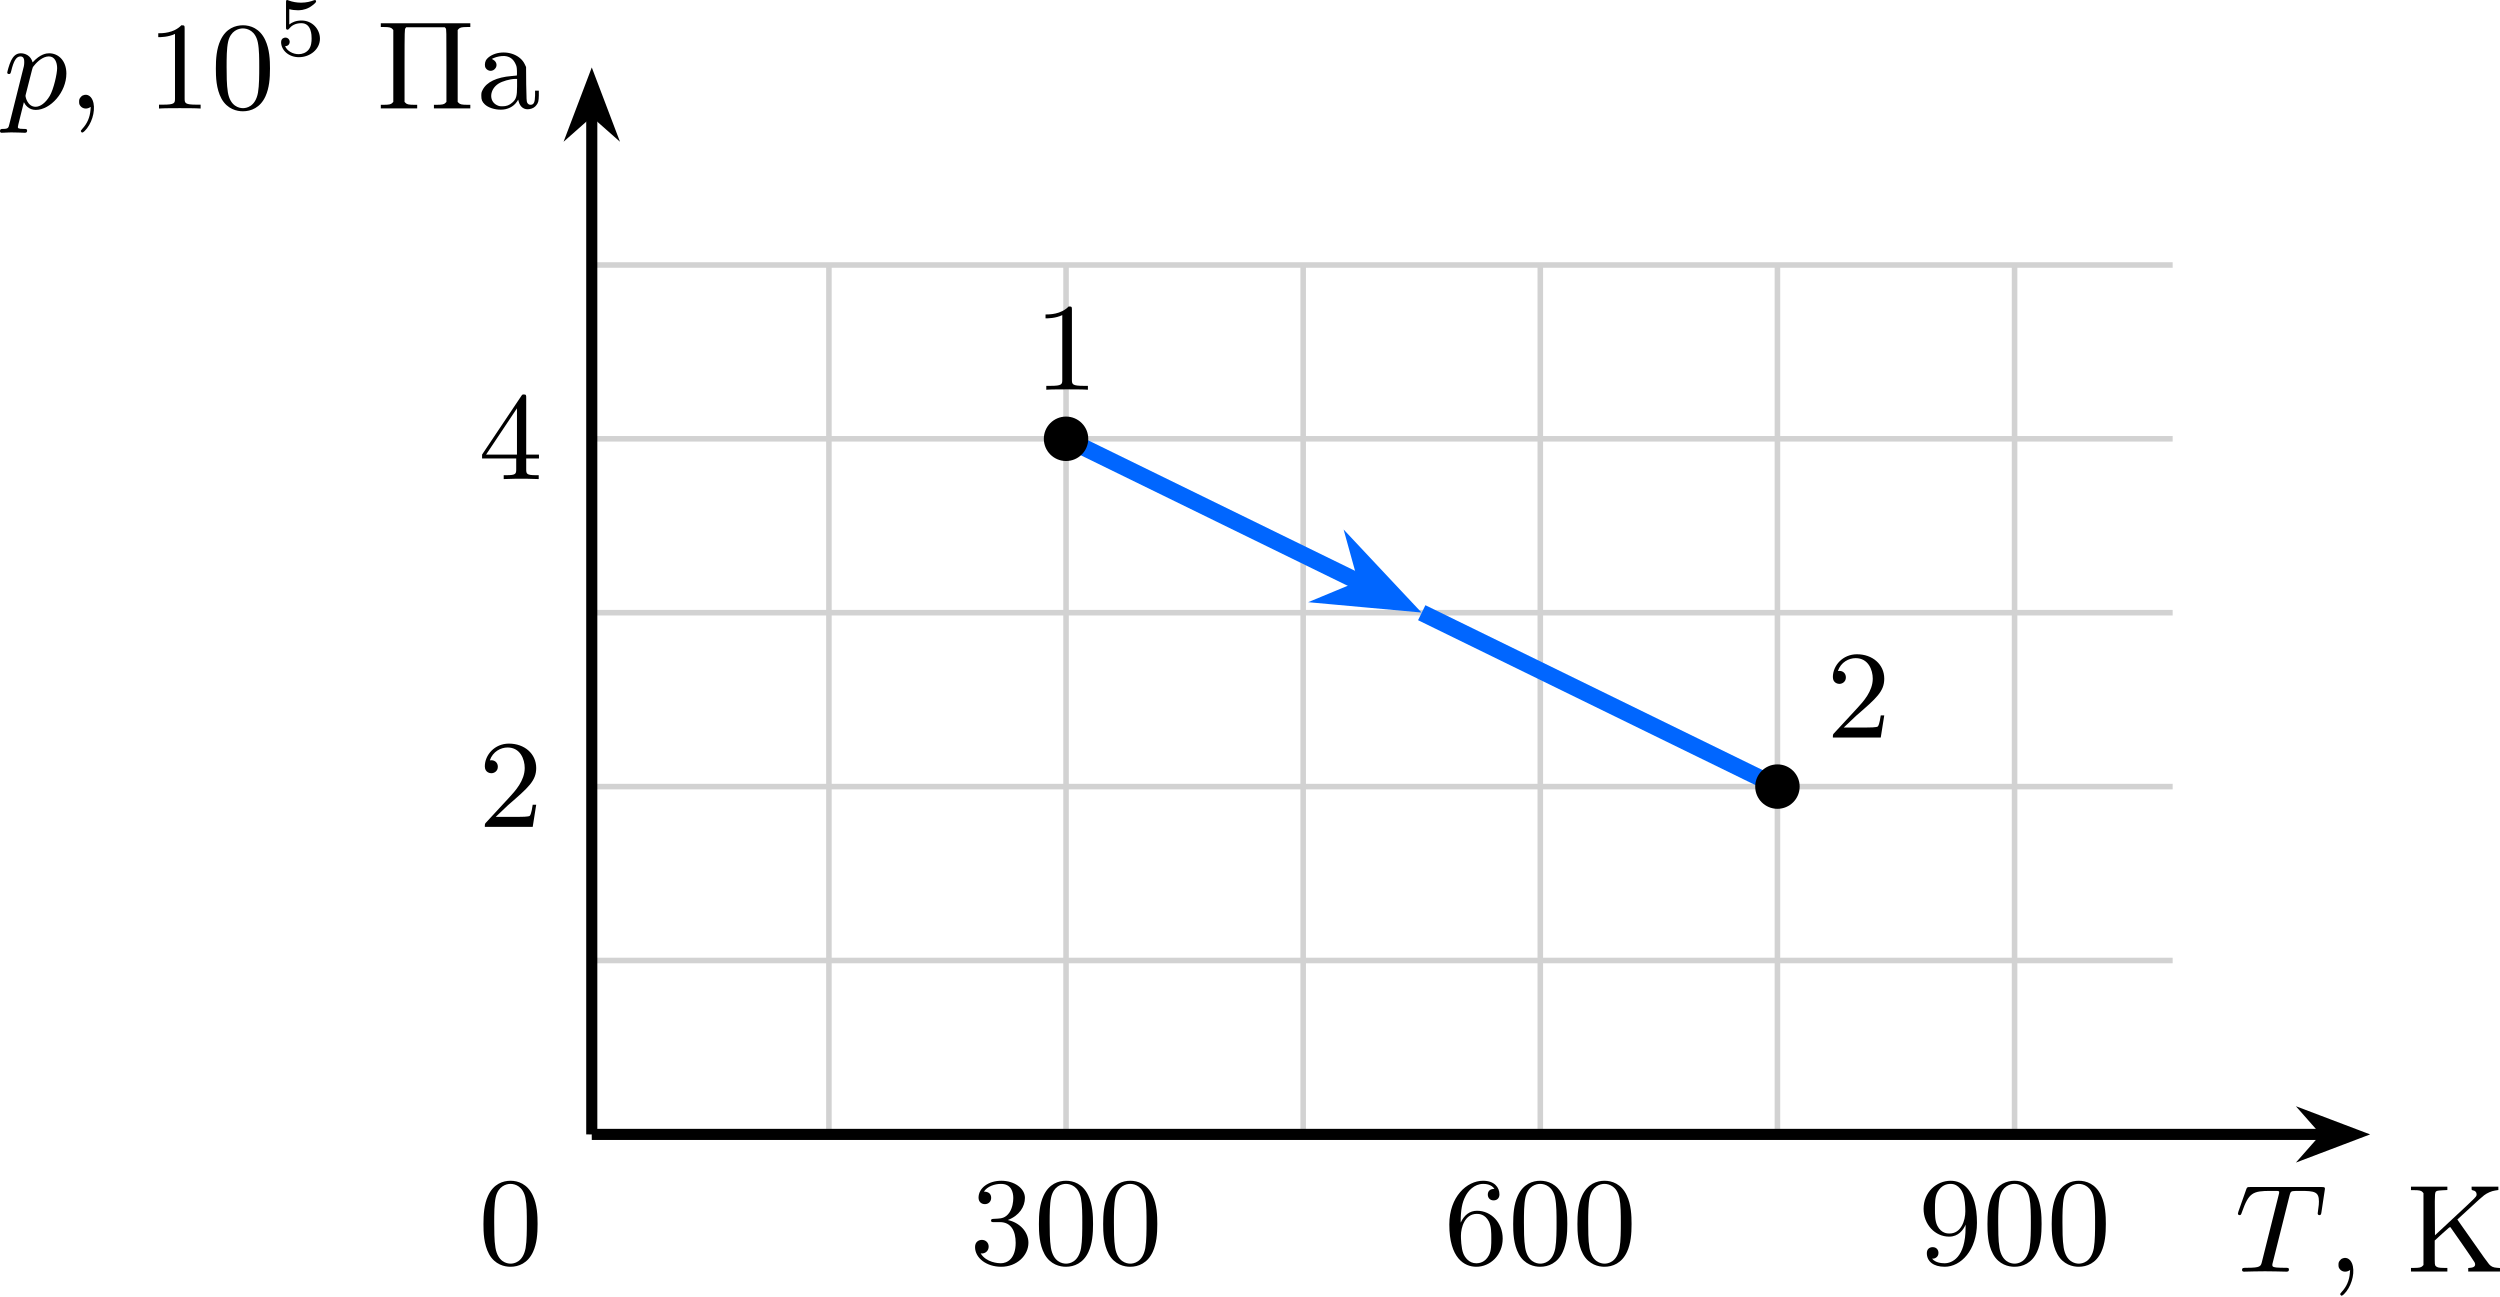
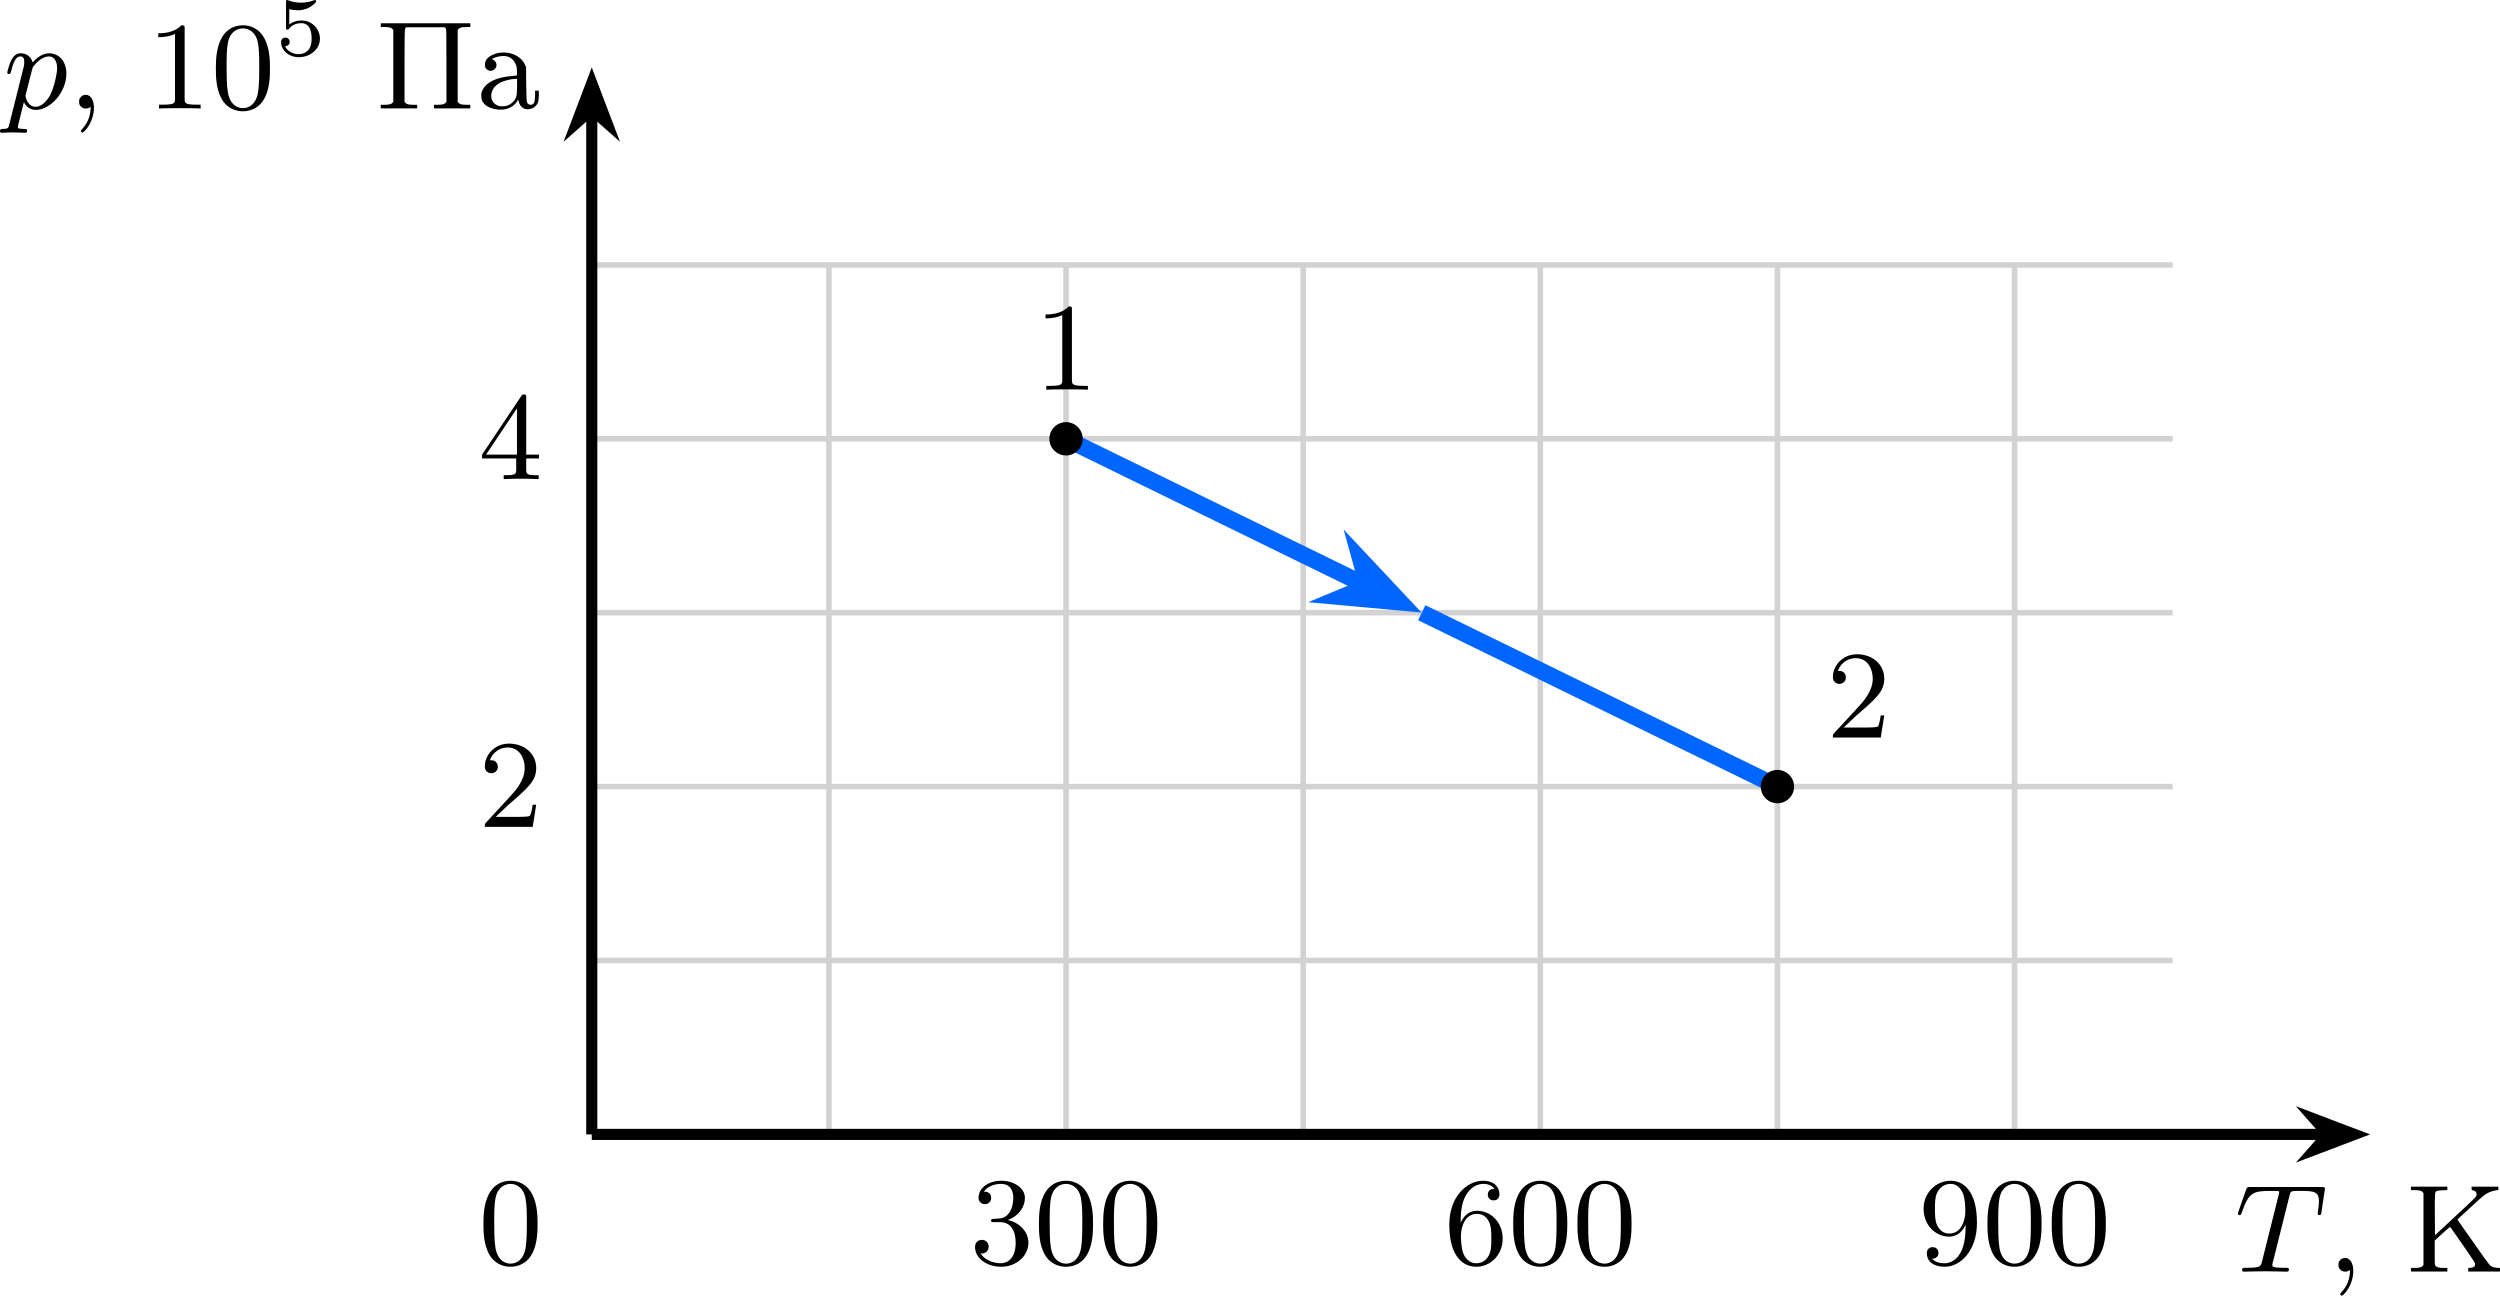
<svg xmlns="http://www.w3.org/2000/svg" xmlns:xlink="http://www.w3.org/1999/xlink" version="1.1" width="233.1pt" height="120.853pt" viewBox="-66.948 -66.812 179.308 92.964">
  <defs>
    <path id="g1-53" d="M1.016-3.318C1.213-3.264 1.423-3.24 1.626-3.24C1.757-3.24 2.092-3.24 2.469-3.449C2.57-3.509 2.941-3.754 2.941-3.879C2.941-3.957 2.881-3.975 2.857-3.975C2.839-3.975 2.833-3.975 2.768-3.951C2.552-3.867 2.248-3.784 1.859-3.784C1.566-3.784 1.243-3.838 .974-3.939C.915-3.963 .891-3.975 .867-3.975C.783-3.975 .783-3.909 .783-3.814V-2.02C.783-1.919 .783-1.847 .891-1.847C.944-1.847 .962-1.871 1.004-1.919C1.154-2.11 1.417-2.313 1.883-2.313C2.618-2.313 2.618-1.417 2.618-1.225C2.618-.992 2.6-.658 2.403-.412C2.218-.185 1.943-.09 1.686-.09C1.273-.09 .861-.317 .717-.664C1.01-.669 1.046-.903 1.046-.974C1.046-1.136 .921-1.279 .735-1.279C.681-1.279 .43-1.249 .43-.95C.43-.4 .95 .126 1.704 .126C2.523 .126 3.216-.454 3.216-1.201C3.216-1.883 2.666-2.505 1.895-2.505C1.506-2.505 1.207-2.379 1.016-2.218V-3.318Z" />
    <path id="g2-48" d="M4.241-2.869C4.241-3.47 4.214-4.241 3.9-4.914C3.506-5.756 2.824-5.972 2.304-5.972C1.766-5.972 1.085-5.756 .69-4.896C.403-4.277 .359-3.551 .359-2.869C.359-2.286 .377-1.417 .762-.708C1.184 .054 1.883 .197 2.295 .197C2.878 .197 3.542-.054 3.918-.879C4.187-1.479 4.241-2.152 4.241-2.869ZM2.304-.027C2.035-.027 1.39-.152 1.219-1.166C1.13-1.695 1.13-2.466 1.13-2.977C1.13-3.587 1.13-4.295 1.237-4.788C1.417-5.586 1.991-5.747 2.295-5.747C2.636-5.747 3.201-5.568 3.371-4.734C3.47-4.241 3.47-3.542 3.47-2.977C3.47-2.421 3.47-1.668 3.38-1.139C3.192-.117 2.529-.027 2.304-.027Z" />
    <path id="g2-49" d="M2.726-5.73C2.726-5.954 2.717-5.972 2.493-5.972C1.937-5.398 1.112-5.398 .834-5.398V-5.12C1.004-5.12 1.551-5.12 2.035-5.353V-.717C2.035-.386 2.008-.278 1.175-.278H.888V0C1.21-.027 2.008-.027 2.376-.027S3.551-.027 3.873 0V-.278H3.587C2.753-.278 2.726-.386 2.726-.717V-5.73Z" />
    <path id="g2-50" d="M4.142-1.587H3.891C3.873-1.47 3.802-.941 3.685-.798C3.631-.717 3.013-.717 2.833-.717H1.237L2.125-1.56C3.596-2.833 4.142-3.309 4.142-4.223C4.142-5.254 3.291-5.972 2.188-5.972C1.157-5.972 .457-5.156 .457-4.34C.457-3.891 .843-3.847 .924-3.847C1.121-3.847 1.39-3.99 1.39-4.313C1.39-4.582 1.201-4.779 .924-4.779C.879-4.779 .852-4.779 .816-4.77C1.031-5.407 1.605-5.694 2.089-5.694C3.004-5.694 3.318-4.842 3.318-4.223C3.318-3.309 2.627-2.564 2.197-2.098L.556-.323C.457-.224 .457-.206 .457 0H3.891L4.142-1.587Z" />
    <path id="g2-51" d="M2.735-3.156C3.569-3.47 3.963-4.125 3.963-4.743C3.963-5.434 3.201-5.972 2.268-5.972S.637-5.443 .637-4.761C.637-4.465 .834-4.295 1.094-4.295S1.542-4.483 1.542-4.743C1.542-5.057 1.327-5.192 1.022-5.192C1.255-5.568 1.802-5.747 2.242-5.747C2.986-5.747 3.129-5.156 3.129-4.734C3.129-4.465 3.075-4.035 2.851-3.694C2.573-3.291 2.26-3.273 2-3.255C1.775-3.237 1.757-3.237 1.686-3.237C1.605-3.228 1.533-3.219 1.533-3.12C1.533-3.004 1.605-3.004 1.757-3.004H2.179C2.959-3.004 3.3-2.376 3.3-1.524C3.3-.377 2.69-.054 2.233-.054C2.062-.054 1.193-.099 .789-.762C1.112-.717 1.363-.941 1.363-1.246C1.363-1.542 1.139-1.731 .879-1.731C.655-1.731 .386-1.596 .386-1.219C.386-.421 1.219 .197 2.26 .197C3.38 .197 4.214-.61 4.214-1.524C4.214-2.304 3.596-2.968 2.735-3.156Z" />
    <path id="g2-52" d="M.26-1.757V-1.479H2.708V-.708C2.708-.377 2.681-.278 2.008-.278H1.811V0C2.376-.027 3.004-.027 3.067-.027C3.111-.027 3.757-.027 4.322 0V-.278H4.125C3.452-.278 3.425-.377 3.425-.708V-1.479H4.34V-1.757H3.425V-5.828C3.425-6.007 3.425-6.07 3.255-6.07C3.147-6.07 3.138-6.061 3.058-5.936L.26-1.757ZM.547-1.757L2.762-5.075V-1.757H.547Z" />
    <path id="g2-54" d="M1.201-2.968C1.201-3.882 1.3-4.394 1.542-4.86C1.722-5.227 2.161-5.747 2.824-5.747C3.004-5.747 3.416-5.712 3.622-5.389C3.291-5.389 3.147-5.218 3.147-4.976C3.147-4.743 3.309-4.564 3.56-4.564S3.981-4.725 3.981-4.994C3.981-5.496 3.622-5.972 2.806-5.972C1.65-5.972 .386-4.833 .386-2.833C.386-.403 1.479 .197 2.322 .197C3.318 .197 4.214-.637 4.214-1.82C4.214-2.959 3.389-3.82 2.376-3.82C1.838-3.82 1.453-3.506 1.201-2.968ZM2.313-.054C1.802-.054 1.506-.475 1.399-.735C1.228-1.139 1.219-1.883 1.219-2.026C1.219-2.627 1.497-3.596 2.358-3.596C2.502-3.596 2.941-3.596 3.228-3.04C3.398-2.699 3.398-2.26 3.398-1.829S3.398-.959 3.228-.628C2.95-.117 2.555-.054 2.313-.054Z" />
    <path id="g2-57" d="M3.398-2.824V-2.627C3.398-.439 2.403-.054 1.892-.054C1.686-.054 1.228-.09 .995-.386H1.031C1.103-.368 1.453-.439 1.453-.798C1.453-1.031 1.291-1.21 1.04-1.21S.619-1.049 .619-.78C.619-.188 1.094 .197 1.901 .197C3.058 .197 4.214-.986 4.214-2.95C4.214-5.38 3.138-5.972 2.331-5.972C1.3-5.972 .386-5.138 .386-3.963C.386-2.824 1.21-1.964 2.224-1.964C2.878-1.964 3.237-2.439 3.398-2.824ZM2.242-2.188C2.098-2.188 1.659-2.188 1.372-2.744C1.201-3.084 1.201-3.524 1.201-3.954S1.201-4.833 1.39-5.174C1.659-5.631 2.008-5.747 2.331-5.747C2.941-5.747 3.183-5.129 3.219-5.039C3.344-4.707 3.38-4.16 3.38-3.775C3.38-3.12 3.084-2.188 2.242-2.188Z" />
    <path id="g3-44" d="M1.058-.941C1.004-.924 .924-.852 .879-.789C.807-.69 .789-.646 .789-.493C.789-.332 .807-.287 .879-.188C1.022 0 1.282 .054 1.506-.054L1.623-.117L1.605 .108C1.56 .637 1.372 1.076 1.013 1.462C.915 1.569 .897 1.596 .924 1.65C.986 1.757 1.04 1.748 1.184 1.614C1.677 1.13 1.955 .251 1.82-.395C1.722-.861 1.399-1.094 1.058-.941Z" />
    <path id="g3-202" d="M.359-5.972V-5.846H.601C.95-5.846 1.103-5.81 1.184-5.712L1.255-5.631V-3.058V-.475L1.184-.403C1.103-.305 .95-.269 .601-.269H.359V-.134V-.009H1.659H2.968V-.134V-.269H2.717C2.367-.269 2.215-.305 2.134-.403C2.062-.475 2.062-.484 2.062-1.354V-2.233L2.609-2.735C3.102-3.183 3.156-3.228 3.192-3.183C3.21-3.156 3.596-2.6 4.044-1.964C4.492-1.318 4.887-.735 4.923-.664C5.021-.439 4.923-.305 4.627-.278L4.465-.26V-.134V-.009H5.604H6.743V-.134V-.26L6.528-.278C6.267-.296 6.115-.359 5.963-.529C5.9-.592 5.434-1.237 4.932-1.964C4.42-2.69 3.936-3.38 3.847-3.506L3.685-3.739L4.573-4.555C5.057-5.012 5.523-5.425 5.604-5.478C5.828-5.649 6.142-5.783 6.393-5.819L6.626-5.855V-5.981V-6.097H5.667H4.707V-5.981C4.707-5.855 4.707-5.855 4.815-5.828C4.976-5.801 5.066-5.694 5.066-5.541C5.066-5.38 5.066-5.389 3.389-3.829L2.08-2.609L2.071-4.116C2.062-5.738 2.062-5.703 2.224-5.792C2.26-5.81 2.439-5.828 2.627-5.837L2.968-5.855V-5.981V-6.097H1.659H.359Z" />
    <path id="g3-207" d="M.359-5.981V-5.846H.601C.95-5.846 1.103-5.81 1.184-5.712L1.255-5.631V-3.058V-.475L1.184-.403C1.103-.305 .95-.269 .601-.269H.359V-.134V-.009H1.659H2.968V-.134V-.269H2.717C2.367-.269 2.215-.305 2.134-.403L2.062-.475V-3.084C2.062-5.604 2.071-5.694 2.125-5.756L2.179-5.828H3.569H4.949L5.012-5.756C5.066-5.694 5.066-5.604 5.066-3.084V-.475L4.994-.403C4.914-.305 4.761-.269 4.411-.269H4.169V-.134V-.009H5.469H6.779V-.134V-.269H6.528C6.178-.269 6.025-.305 5.945-.403L5.873-.475V-3.058V-5.631L5.945-5.712C6.025-5.81 6.178-5.846 6.528-5.846H6.779V-5.981V-6.115H3.569H.359Z" />
    <path id="g3-224" d="M1.56-3.972C1.175-3.882 .852-3.676 .726-3.443C.646-3.282 .637-3.031 .708-2.914C.888-2.636 1.246-2.636 1.426-2.905C1.56-3.102 1.488-3.362 1.273-3.488L1.157-3.56L1.291-3.622C1.515-3.721 1.847-3.784 2.071-3.766C2.43-3.739 2.69-3.56 2.851-3.21C2.932-3.04 2.95-2.977 2.959-2.69C2.968-2.511 2.959-2.367 2.95-2.367C2.932-2.367 2.762-2.349 2.573-2.331C1.497-2.242 .789-1.901 .502-1.345C.412-1.175 .403-1.121 .403-.915C.403-.628 .457-.493 .646-.305C.879-.072 1.363 .09 1.82 .081C2.277 .081 2.708-.126 2.95-.484L3.049-.637L3.084-.502C3.192-.09 3.497 .117 3.882 .036C4.089 0 4.25-.099 4.358-.251C4.492-.421 4.519-.547 4.528-.933V-1.282H4.394H4.259V-.933C4.25-.448 4.169-.269 3.936-.269C3.829-.269 3.757-.314 3.694-.421C3.649-.511 3.64-.655 3.622-1.748L3.613-2.977L3.515-3.183C3.219-3.811 2.376-4.151 1.56-3.972ZM2.968-1.587C2.968-.879 2.905-.664 2.618-.421C2.421-.242 2.206-.161 1.928-.161C1.722-.161 1.668-.17 1.506-.251C.933-.547 .995-1.372 1.632-1.784C1.91-1.964 2.457-2.116 2.824-2.125H2.968Z" />
    <path id="g0-84" d="M3.936-5.461C3.99-5.658 4.008-5.747 4.16-5.774C4.232-5.792 4.519-5.792 4.707-5.792C5.738-5.792 6.043-5.73 6.043-5.03C6.043-4.914 6.043-4.779 5.963-4.25L5.954-4.178C5.954-4.116 5.99-4.053 6.079-4.053C6.187-4.053 6.205-4.133 6.223-4.268L6.456-5.819C6.465-5.864 6.474-5.918 6.474-5.945C6.474-6.07 6.384-6.07 6.214-6.07H1.112C.897-6.07 .888-6.061 .825-5.891L.269-4.313C.233-4.196 .233-4.178 .233-4.169C.233-4.125 .26-4.053 .35-4.053C.448-4.053 .466-4.107 .52-4.268C1.013-5.667 1.291-5.792 2.591-5.792H2.941C3.192-5.792 3.192-5.765 3.192-5.694C3.192-5.64 3.174-5.577 3.156-5.505L1.955-.708C1.874-.386 1.847-.278 .897-.278C.61-.278 .529-.278 .529-.117C.529 0 .646 0 .681 0C.915 0 1.175-.018 1.417-.018C1.668-.018 1.928-.027 2.179-.027C2.573-.027 2.591-.027 2.923-.018C3.04-.018 3.631 0 3.703 0C3.784 0 3.891 0 3.891-.161C3.891-.278 3.811-.278 3.587-.278S3.255-.278 3.013-.296C2.806-.323 2.699-.332 2.699-.484C2.699-.529 2.717-.601 2.735-.664L3.936-5.461Z" />
    <path id="g0-112" d="M.412 1.121C.35 1.381 .332 1.462-.054 1.462C-.152 1.462-.26 1.462-.26 1.623C-.26 1.659-.242 1.739-.143 1.739L.242 1.722C.296 1.713 .502 1.713 .628 1.713C.78 1.713 .933 1.722 1.085 1.722C1.228 1.722 1.381 1.739 1.515 1.739C1.569 1.739 1.686 1.739 1.686 1.578C1.686 1.462 1.596 1.462 1.444 1.462C1.022 1.462 1.022 1.399 1.022 1.318C1.022 1.264 1.085 1.022 1.121 .879L1.453-.457C1.542-.269 1.793 .099 2.304 .099C3.353 .099 4.501-1.166 4.501-2.511C4.501-3.425 3.936-3.963 3.264-3.963C3.075-3.963 2.627-3.918 2.08-3.309C1.946-3.811 1.533-3.963 1.228-3.963C.852-3.963 .664-3.685 .538-3.443C.386-3.129 .26-2.618 .26-2.582C.26-2.502 .323-2.475 .386-2.475C.484-2.475 .502-2.52 .547-2.699C.717-3.407 .906-3.739 1.21-3.739C1.479-3.739 1.479-3.452 1.479-3.318C1.479-3.246 1.47-3.111 1.453-3.04L.412 1.121ZM2.035-2.762C2.08-2.941 2.08-2.959 2.197-3.093C2.439-3.398 2.842-3.739 3.246-3.739C3.667-3.739 3.838-3.318 3.838-2.896C3.838-2.493 3.587-1.381 3.309-.906C3.004-.395 2.627-.126 2.295-.126C1.713-.126 1.569-.834 1.569-.897C1.569-.95 1.587-.995 1.596-1.04L2.035-2.762Z" />
  </defs>
  <g id="page1">
    <path d="M-24.504 14.551H88.883M-24.504 2.078H88.883M-24.504-10.395H88.883M-24.504-22.867H88.883M-24.504-35.34H88.883M-24.504-47.805H88.883M-24.504 14.551V-47.812M-7.496 14.551V-47.812M9.512 14.551V-47.812M26.52 14.551V-47.812M43.527 14.551V-47.812M60.535 14.551V-47.812M77.543 14.551V-47.812" stroke="#d2d2d2" fill="none" stroke-width=".399" stroke-miterlimit="10" />
    <path d="M-24.504 14.551H99.832" stroke="#000" fill="none" stroke-width=".797" stroke-miterlimit="10" />
    <path d="M101.922 14.551L99.082 13.473L100.031 14.551L99.082 15.629Z" />
    <path d="M101.922 14.551L99.082 13.473L100.031 14.551L99.082 15.629Z" stroke="#000" fill="none" stroke-width=".797" stroke-miterlimit="10" />
    <g transform="matrix(1 0 0 1 117.8352 9.8453)">
      <use x="-24.505" y="14.55" xlink:href="#g0-84" />
      <use x="-17.849" y="14.55" xlink:href="#g3-44" />
      <use x="-12.219" y="14.55" xlink:href="#g3-202" />
    </g>
    <path d="M-24.504 14.551V-58.766" stroke="#000" fill="none" stroke-width=".797" stroke-miterlimit="10" />
    <path d="M-24.504-60.852L-25.582-58.012L-24.504-58.965L-23.426-58.012Z" />
    <path d="M-24.504-60.852L-25.582-58.012L-24.504-58.965L-23.426-58.012Z" stroke="#000" fill="none" stroke-width=".797" stroke-miterlimit="10" />
    <g transform="matrix(1 0 0 1 -42.1836 -73.5774)">
      <use x="-24.505" y="14.55" xlink:href="#g0-112" />
      <use x="-19.879" y="14.55" xlink:href="#g3-44" />
      <use x="-14.248" y="14.55" xlink:href="#g2-49" />
      <use x="-9.641" y="14.55" xlink:href="#g2-48" />
      <use x="-5.033" y="10.741" xlink:href="#g1-53" />
      <use x="2.189" y="14.55" xlink:href="#g3-207" />
      <use x="9.354" y="14.55" xlink:href="#g3-224" />
    </g>
    <g transform="matrix(1 0 0 1 -8.1267 9.2974)">
      <use x="-24.505" y="14.55" xlink:href="#g2-48" />
    </g>
    <g transform="matrix(1 0 0 1 27.10445 9.2974)">
      <use x="-24.505" y="14.55" xlink:href="#g2-51" />
      <use x="-19.897" y="14.55" xlink:href="#g2-48" />
      <use x="-15.289" y="14.55" xlink:href="#g2-48" />
    </g>
    <g transform="matrix(1 0 0 1 61.1205 9.2974)">
      <use x="-24.505" y="14.55" xlink:href="#g2-54" />
      <use x="-19.897" y="14.55" xlink:href="#g2-48" />
      <use x="-15.289" y="14.55" xlink:href="#g2-48" />
    </g>
    <g transform="matrix(1 0 0 1 95.137 9.2974)">
      <use x="-24.505" y="14.55" xlink:href="#g2-57" />
      <use x="-19.897" y="14.55" xlink:href="#g2-48" />
      <use x="-15.289" y="14.55" xlink:href="#g2-48" />
    </g>
    <g transform="matrix(1 0 0 1 -8.1267 -22.05612)">
      <use x="-24.505" y="14.55" xlink:href="#g2-50" />
    </g>
    <g transform="matrix(1 0 0 1 -8.1267 -47.001)">
      <use x="-24.505" y="14.55" xlink:href="#g2-52" />
    </g>
    <path d="M9.512-35.34L30.898-24.883" stroke="#06f" fill="none" stroke-width="1.196" stroke-miterlimit="10" />
    <path d="M33.496-23.617L30.641-26.66L31.168-24.754L29.34-23.996Z" fill="#06f" />
    <path d="M33.496-23.617L30.641-26.66L31.168-24.754L29.34-23.996Z" stroke="#06f" fill="none" stroke-width="1.195" stroke-miterlimit="10" />
    <path d="M35.023-22.867L60.535-10.395" stroke="#06f" fill="none" stroke-width="1.196" stroke-miterlimit="10" />
-     <path d="M11.105-35.34C11.105-36.219 10.391-36.934 9.512-36.934S7.918-36.219 7.918-35.34C7.918-34.461 8.633-33.746 9.512-33.746S11.105-34.461 11.105-35.34Z" />
+     <path d="M10.707-35.34C10.707-36 10.172-36.535 9.512-36.535C8.852-36.535 8.316-36 8.316-35.34C8.316-34.68 8.852-34.145 9.512-34.145C10.172-34.145 10.707-34.68 10.707-35.34Z" />
    <g transform="matrix(1 0 0 1 31.7122 -53.4092)">
      <use x="-24.505" y="14.55" xlink:href="#g2-49" />
    </g>
-     <path d="M62.129-10.395C62.129-11.277 61.418-11.988 60.535-11.988C59.656-11.988 58.941-11.277 58.941-10.395C58.941-9.516 59.656-8.801 60.535-8.801C61.418-8.801 62.129-9.516 62.129-10.395Z" />
+     <path d="M61.73-10.395C61.73-11.055 61.195-11.59 60.535-11.59C59.875-11.59 59.34-11.055 59.34-10.395C59.34-9.734 59.875-9.199 60.535-9.199C61.195-9.199 61.73-9.734 61.73-10.395Z" />
    <g transform="matrix(1 0 0 1 88.5594 -28.4643)">
      <use x="-24.505" y="14.55" xlink:href="#g2-50" />
    </g>
  </g>
</svg>
